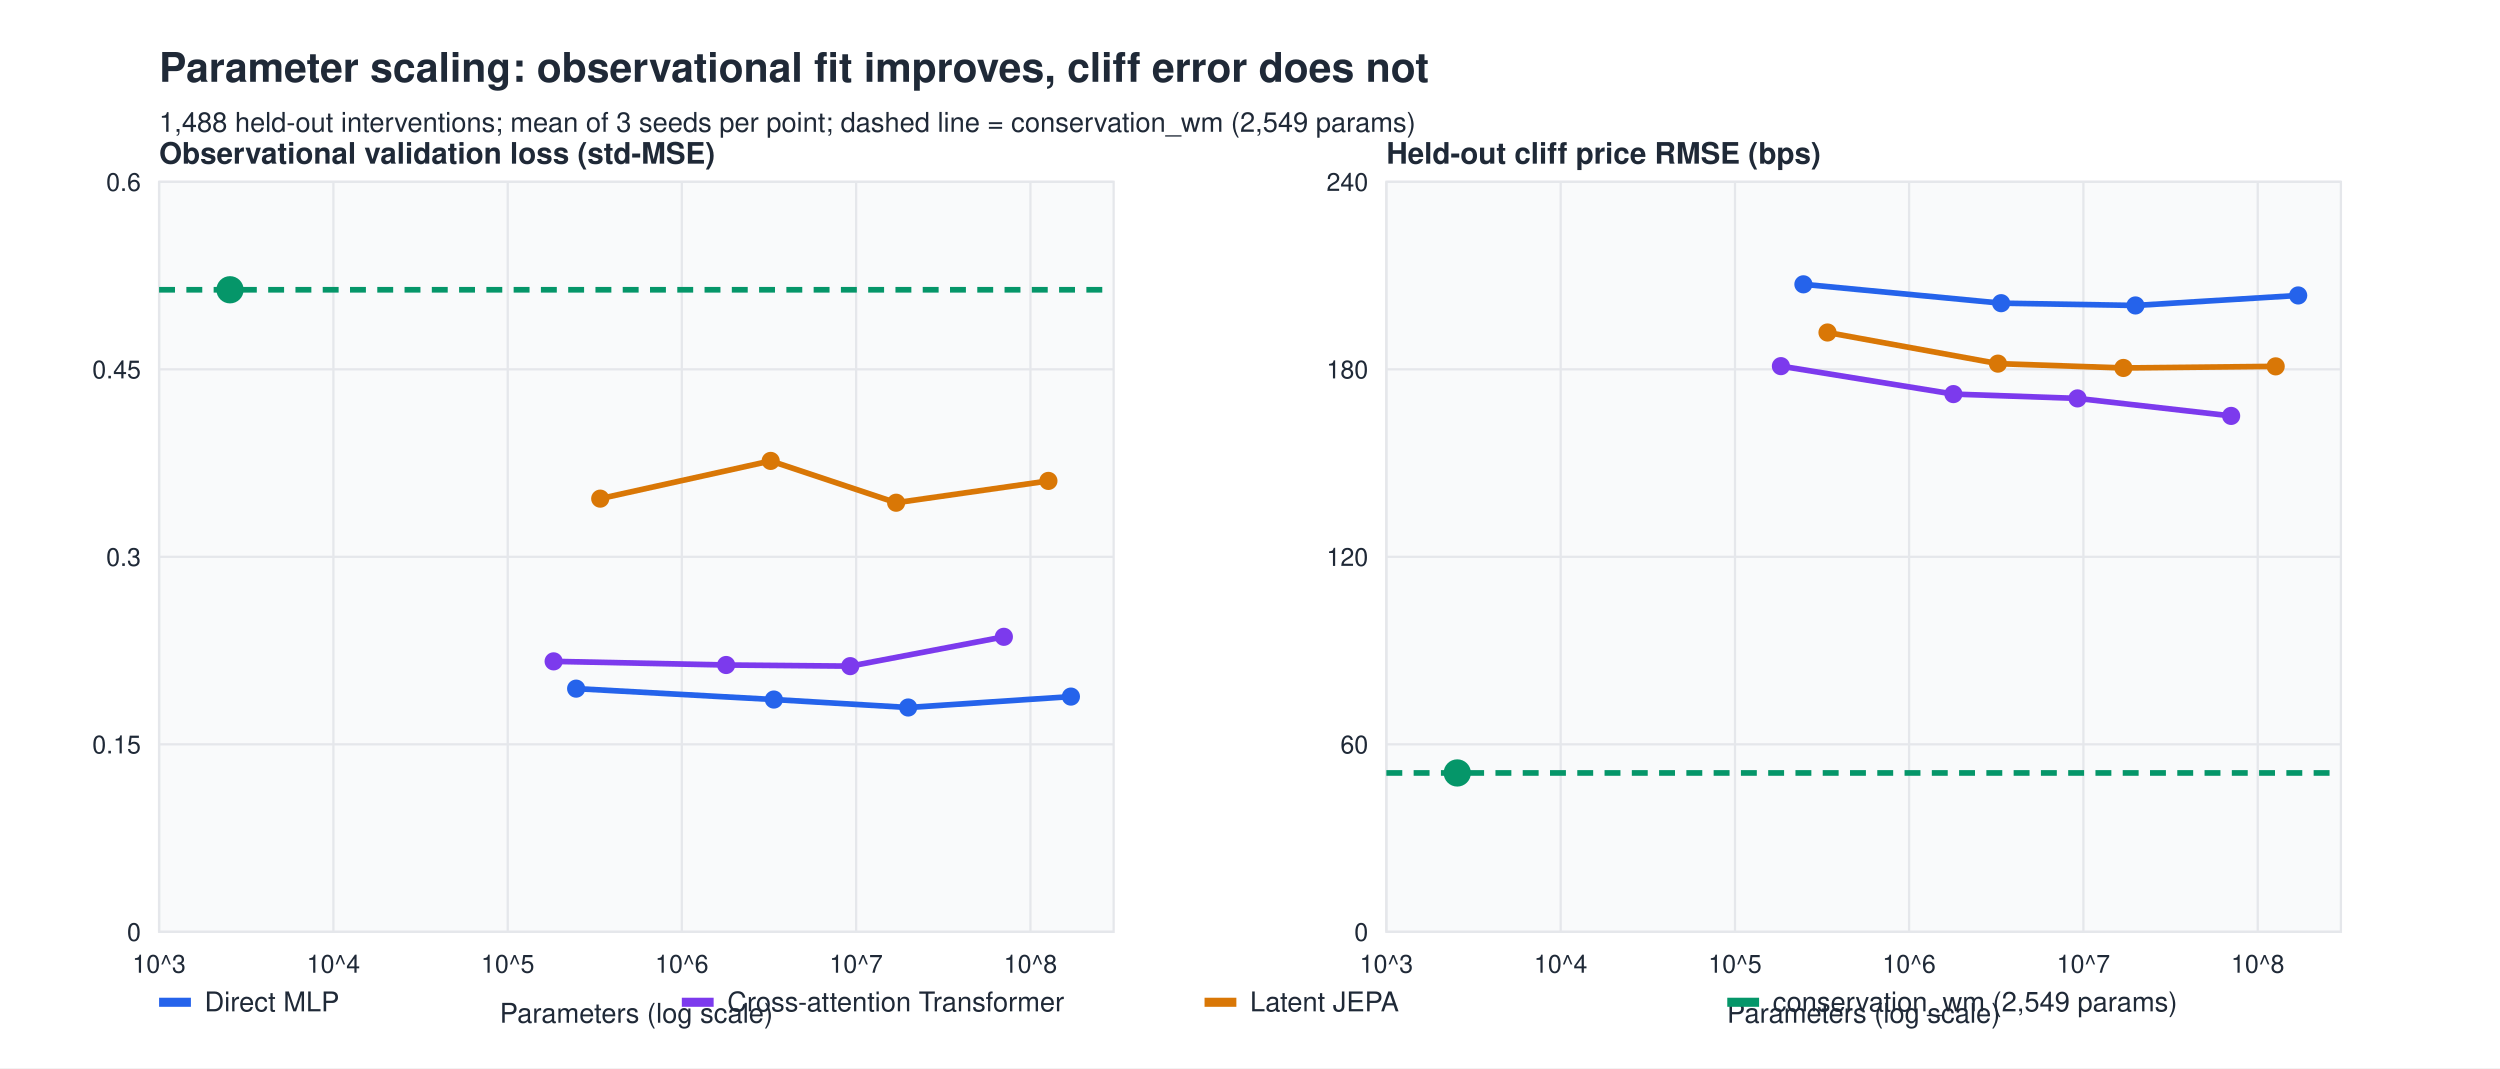
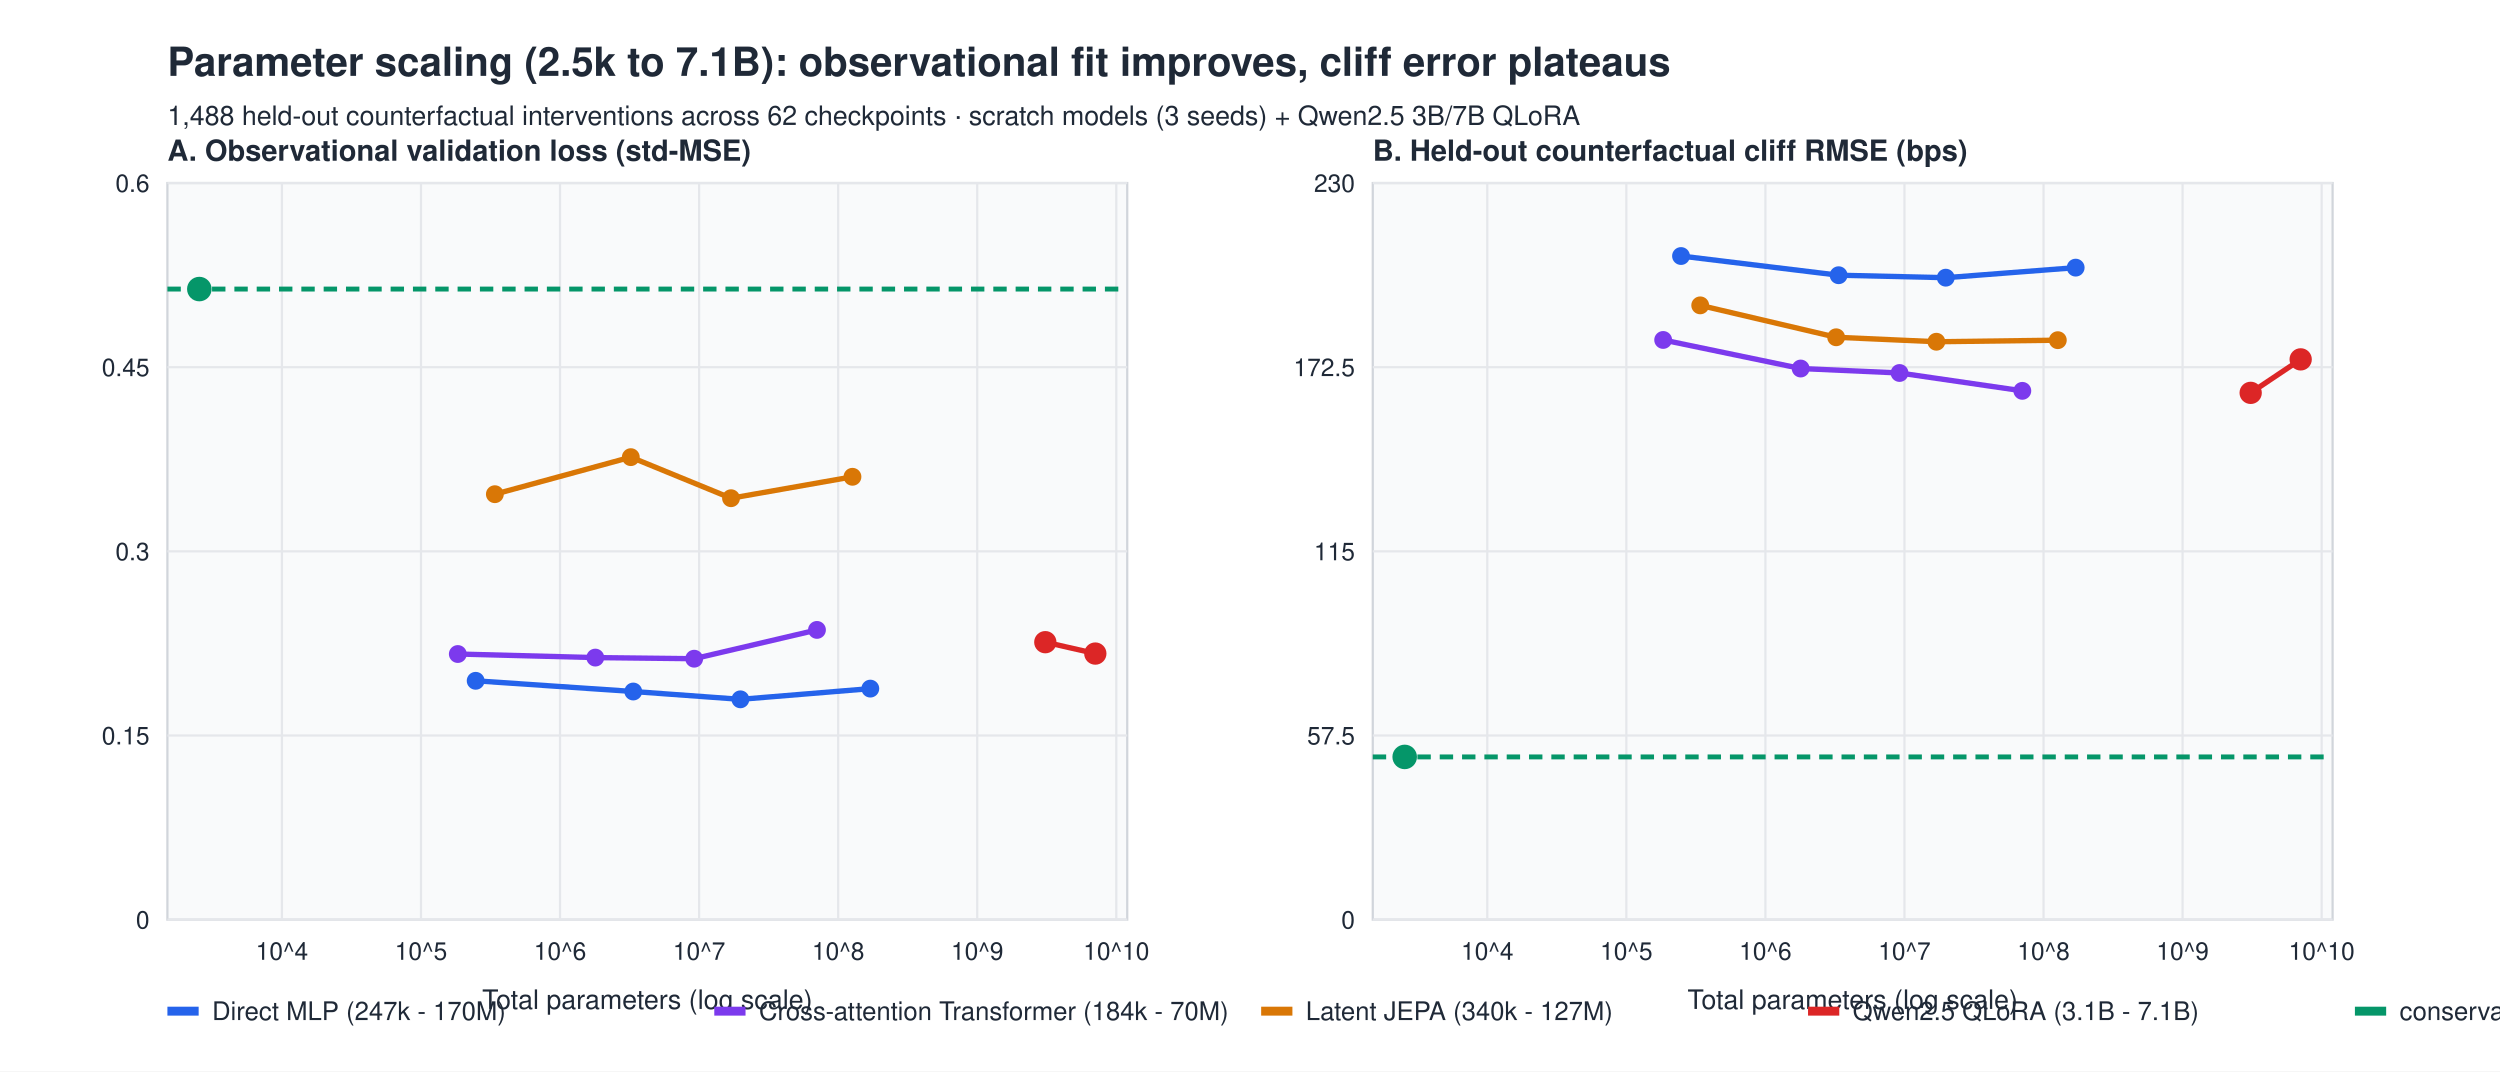
- <svg xmlns="http://www.w3.org/2000/svg" width="1100" height="470" viewBox="0 0 1100 470">
+ <svg xmlns="http://www.w3.org/2000/svg" width="1120" height="480" viewBox="0 0 1120 480">
  <style>text{font-family:-apple-system,Segoe UI,Helvetica,Arial,sans-serif;fill:#1f2937}</style>
-   <rect width="1100" height="470" fill="#ffffff" />
-   <text x="70" y="36" font-size="18" font-weight="700">Parameter scaling: observational fit improves, cliff error does not</text>
-   <text x="70" y="58" font-size="12" fill="#6b7280">1,488 held-out interventions; mean of 3 seeds per point; dashed line = conservation_wm (2,549 params)</text>
-   <rect x="70" y="80" width="420" height="330" fill="#f9fafb" stroke="#e5e7eb" />
-   <text x="70" y="72" font-size="13" font-weight="600">Observational validation loss (std-MSE)</text>
-   <line x1="70.0" y1="80" x2="70.0" y2="410" stroke="#e5e7eb" />
-   <text x="70.0" y="428" font-size="11" text-anchor="middle" fill="#6b7280">10^3</text>
-   <line x1="146.7" y1="80" x2="146.7" y2="410" stroke="#e5e7eb" />
-   <text x="146.7" y="428" font-size="11" text-anchor="middle" fill="#6b7280">10^4</text>
-   <line x1="223.4" y1="80" x2="223.4" y2="410" stroke="#e5e7eb" />
-   <text x="223.4" y="428" font-size="11" text-anchor="middle" fill="#6b7280">10^5</text>
-   <line x1="300.0" y1="80" x2="300.0" y2="410" stroke="#e5e7eb" />
-   <text x="300.0" y="428" font-size="11" text-anchor="middle" fill="#6b7280">10^6</text>
-   <line x1="376.7" y1="80" x2="376.7" y2="410" stroke="#e5e7eb" />
-   <text x="376.7" y="428" font-size="11" text-anchor="middle" fill="#6b7280">10^7</text>
-   <line x1="453.4" y1="80" x2="453.4" y2="410" stroke="#e5e7eb" />
-   <text x="453.4" y="428" font-size="11" text-anchor="middle" fill="#6b7280">10^8</text>
-   <line x1="70" y1="410.0" x2="490" y2="410.0" stroke="#e5e7eb" />
-   <text x="62" y="414.0" font-size="11" text-anchor="end" fill="#6b7280">0</text>
-   <line x1="70" y1="327.5" x2="490" y2="327.5" stroke="#e5e7eb" />
-   <text x="62" y="331.5" font-size="11" text-anchor="end" fill="#6b7280">0.15</text>
-   <line x1="70" y1="245.0" x2="490" y2="245.0" stroke="#e5e7eb" />
-   <text x="62" y="249.0" font-size="11" text-anchor="end" fill="#6b7280">0.3</text>
-   <line x1="70" y1="162.5" x2="490" y2="162.5" stroke="#e5e7eb" />
-   <text x="62" y="166.5" font-size="11" text-anchor="end" fill="#6b7280">0.45</text>
-   <line x1="70" y1="80.0" x2="490" y2="80.0" stroke="#e5e7eb" />
-   <text x="62" y="84.0" font-size="11" text-anchor="end" fill="#6b7280">0.6</text>
-   <text x="280.0" y="450" font-size="12" text-anchor="middle">Parameters (log scale)</text>
-   <line x1="70" y1="127.5" x2="490" y2="127.5" stroke="#059669" stroke-width="2.5" stroke-dasharray="7 5" />
-   <circle cx="101.2" cy="127.5" r="6" fill="#059669" />
-   <polyline points="253.5,303.0 340.5,307.8 399.6,311.3 471.2,306.5" fill="none" stroke="#2563eb" stroke-width="2.5" />
-   <circle cx="253.5" cy="303.0" r="4" fill="#2563eb" />
-   <circle cx="340.5" cy="307.8" r="4" fill="#2563eb" />
-   <circle cx="399.6" cy="311.3" r="4" fill="#2563eb" />
-   <circle cx="471.2" cy="306.5" r="4" fill="#2563eb" />
-   <polyline points="243.6,291.0 319.5,292.6 374.1,293.1 441.7,280.2" fill="none" stroke="#7c3aed" stroke-width="2.5" />
-   <circle cx="243.6" cy="291.0" r="4" fill="#7c3aed" />
-   <circle cx="319.5" cy="292.6" r="4" fill="#7c3aed" />
-   <circle cx="374.1" cy="293.1" r="4" fill="#7c3aed" />
-   <circle cx="441.7" cy="280.2" r="4" fill="#7c3aed" />
-   <polyline points="264.1,219.4 339.1,202.8 394.3,221.2 461.3,211.6" fill="none" stroke="#d97706" stroke-width="2.5" />
-   <circle cx="264.1" cy="219.4" r="4" fill="#d97706" />
-   <circle cx="339.1" cy="202.8" r="4" fill="#d97706" />
-   <circle cx="394.3" cy="221.2" r="4" fill="#d97706" />
-   <circle cx="461.3" cy="211.6" r="4" fill="#d97706" />
-   <rect x="610" y="80" width="420" height="330" fill="#f9fafb" stroke="#e5e7eb" />
-   <text x="610" y="72" font-size="13" font-weight="600">Held-out cliff price RMSE (bps)</text>
-   <line x1="610.0" y1="80" x2="610.0" y2="410" stroke="#e5e7eb" />
-   <text x="610.0" y="428" font-size="11" text-anchor="middle" fill="#6b7280">10^3</text>
-   <line x1="686.7" y1="80" x2="686.7" y2="410" stroke="#e5e7eb" />
-   <text x="686.7" y="428" font-size="11" text-anchor="middle" fill="#6b7280">10^4</text>
-   <line x1="763.4" y1="80" x2="763.4" y2="410" stroke="#e5e7eb" />
-   <text x="763.4" y="428" font-size="11" text-anchor="middle" fill="#6b7280">10^5</text>
-   <line x1="840.0" y1="80" x2="840.0" y2="410" stroke="#e5e7eb" />
-   <text x="840.0" y="428" font-size="11" text-anchor="middle" fill="#6b7280">10^6</text>
-   <line x1="916.7" y1="80" x2="916.7" y2="410" stroke="#e5e7eb" />
-   <text x="916.7" y="428" font-size="11" text-anchor="middle" fill="#6b7280">10^7</text>
-   <line x1="993.4" y1="80" x2="993.4" y2="410" stroke="#e5e7eb" />
-   <text x="993.4" y="428" font-size="11" text-anchor="middle" fill="#6b7280">10^8</text>
-   <line x1="610" y1="410.0" x2="1030" y2="410.0" stroke="#e5e7eb" />
-   <text x="602" y="414.0" font-size="11" text-anchor="end" fill="#6b7280">0</text>
-   <line x1="610" y1="327.5" x2="1030" y2="327.5" stroke="#e5e7eb" />
-   <text x="602" y="331.5" font-size="11" text-anchor="end" fill="#6b7280">60</text>
-   <line x1="610" y1="245.0" x2="1030" y2="245.0" stroke="#e5e7eb" />
-   <text x="602" y="249.0" font-size="11" text-anchor="end" fill="#6b7280">120</text>
-   <line x1="610" y1="162.5" x2="1030" y2="162.5" stroke="#e5e7eb" />
-   <text x="602" y="166.5" font-size="11" text-anchor="end" fill="#6b7280">180</text>
-   <line x1="610" y1="80.0" x2="1030" y2="80.0" stroke="#e5e7eb" />
-   <text x="602" y="84.0" font-size="11" text-anchor="end" fill="#6b7280">240</text>
-   <text x="820.0" y="450" font-size="12" text-anchor="middle">Parameters (log scale)</text>
-   <line x1="610" y1="340.1" x2="1030" y2="340.1" stroke="#059669" stroke-width="2.5" stroke-dasharray="7 5" />
-   <circle cx="641.2" cy="340.1" r="6" fill="#059669" />
-   <polyline points="793.5,125.1 880.5,133.4 939.6,134.4 1011.2,130.0" fill="none" stroke="#2563eb" stroke-width="2.5" />
-   <circle cx="793.5" cy="125.1" r="4" fill="#2563eb" />
-   <circle cx="880.5" cy="133.4" r="4" fill="#2563eb" />
-   <circle cx="939.6" cy="134.4" r="4" fill="#2563eb" />
-   <circle cx="1011.2" cy="130.0" r="4" fill="#2563eb" />
-   <polyline points="783.6,161.1 859.5,173.4 914.1,175.3 981.7,183.0" fill="none" stroke="#7c3aed" stroke-width="2.5" />
-   <circle cx="783.6" cy="161.1" r="4" fill="#7c3aed" />
-   <circle cx="859.5" cy="173.4" r="4" fill="#7c3aed" />
-   <circle cx="914.1" cy="175.3" r="4" fill="#7c3aed" />
-   <circle cx="981.7" cy="183.0" r="4" fill="#7c3aed" />
-   <polyline points="804.1,146.3 879.1,160.0 934.3,161.9 1001.3,161.2" fill="none" stroke="#d97706" stroke-width="2.5" />
-   <circle cx="804.1" cy="146.3" r="4" fill="#d97706" />
-   <circle cx="879.1" cy="160.0" r="4" fill="#d97706" />
-   <circle cx="934.3" cy="161.9" r="4" fill="#d97706" />
-   <circle cx="1001.3" cy="161.2" r="4" fill="#d97706" />
-   <rect x="70" y="439" width="14" height="4" fill="#2563eb" />
-   <text x="90" y="445" font-size="12">Direct MLP</text>
-   <rect x="300" y="439" width="14" height="4" fill="#7c3aed" />
-   <text x="320" y="445" font-size="12">Cross-attention Transformer</text>
-   <rect x="530" y="439" width="14" height="4" fill="#d97706" />
-   <text x="550" y="445" font-size="12">Latent JEPA</text>
-   <rect x="760" y="439" width="14" height="4" fill="#059669" />
-   <text x="780" y="445" font-size="12">conservation_wm (2,549 params)</text>
+   <rect width="1120" height="480" fill="#ffffff" />
+   <text x="75" y="34" font-size="18" font-weight="700">Parameter scaling (2.5k to 7.1B): observational fit improves, cliff error plateaus</text>
+   <text x="75" y="56" font-size="12" fill="#4b5563">1,488 held-out counterfactual interventions across 62 checkpoints · scratch models (3 seeds) + Qwen2.5 3B/7B QLoRA</text>
+   <rect x="75" y="82" width="430" height="330" fill="#f9fafb" stroke="#d1d5db" />
+   <text x="75" y="72" font-size="13" font-weight="600">A. Observational validation loss (std-MSE)</text>
+   <line x1="126.3" y1="82" x2="126.3" y2="412" stroke="#e5e7eb" />
+   <text x="126.3" y="430" font-size="11" text-anchor="middle" fill="#6b7280">10^4</text>
+   <line x1="188.6" y1="82" x2="188.6" y2="412" stroke="#e5e7eb" />
+   <text x="188.6" y="430" font-size="11" text-anchor="middle" fill="#6b7280">10^5</text>
+   <line x1="250.9" y1="82" x2="250.9" y2="412" stroke="#e5e7eb" />
+   <text x="250.9" y="430" font-size="11" text-anchor="middle" fill="#6b7280">10^6</text>
+   <line x1="313.2" y1="82" x2="313.2" y2="412" stroke="#e5e7eb" />
+   <text x="313.2" y="430" font-size="11" text-anchor="middle" fill="#6b7280">10^7</text>
+   <line x1="375.5" y1="82" x2="375.5" y2="412" stroke="#e5e7eb" />
+   <text x="375.5" y="430" font-size="11" text-anchor="middle" fill="#6b7280">10^8</text>
+   <line x1="437.8" y1="82" x2="437.8" y2="412" stroke="#e5e7eb" />
+   <text x="437.8" y="430" font-size="11" text-anchor="middle" fill="#6b7280">10^9</text>
+   <line x1="500.1" y1="82" x2="500.1" y2="412" stroke="#e5e7eb" />
+   <text x="500.1" y="430" font-size="11" text-anchor="middle" fill="#6b7280">10^10</text>
+   <line x1="75" y1="412.0" x2="505" y2="412.0" stroke="#e5e7eb" />
+   <text x="67" y="416.0" font-size="11" text-anchor="end" fill="#6b7280">0</text>
+   <line x1="75" y1="329.5" x2="505" y2="329.5" stroke="#e5e7eb" />
+   <text x="67" y="333.5" font-size="11" text-anchor="end" fill="#6b7280">0.15</text>
+   <line x1="75" y1="247.0" x2="505" y2="247.0" stroke="#e5e7eb" />
+   <text x="67" y="251.0" font-size="11" text-anchor="end" fill="#6b7280">0.3</text>
+   <line x1="75" y1="164.5" x2="505" y2="164.5" stroke="#e5e7eb" />
+   <text x="67" y="168.5" font-size="11" text-anchor="end" fill="#6b7280">0.45</text>
+   <line x1="75" y1="82.0" x2="505" y2="82.0" stroke="#e5e7eb" />
+   <text x="67" y="86.0" font-size="11" text-anchor="end" fill="#6b7280">0.6</text>
+   <text x="290.0" y="452" font-size="12" text-anchor="middle">Total parameters (log scale)</text>
+   <line x1="75" y1="129.5" x2="505" y2="129.5" stroke="#059669" stroke-width="2.2" stroke-dasharray="6 4" />
+   <circle cx="89.3" cy="129.5" r="5.5" fill="#059669" />
+   <polyline points="213.1,305.0 283.7,309.8 331.7,313.3 389.9,308.5" fill="none" stroke="#2563eb" stroke-width="2.4" />
+   <circle cx="213.1" cy="305.0" r="4.0" fill="#2563eb" />
+   <circle cx="283.7" cy="309.8" r="4.0" fill="#2563eb" />
+   <circle cx="331.7" cy="313.3" r="4.0" fill="#2563eb" />
+   <circle cx="389.9" cy="308.5" r="4.0" fill="#2563eb" />
+   <polyline points="205.1,293.0 266.7,294.6 311.0,295.1 366.0,282.2" fill="none" stroke="#7c3aed" stroke-width="2.4" />
+   <circle cx="205.1" cy="293.0" r="4.0" fill="#7c3aed" />
+   <circle cx="266.7" cy="294.6" r="4.0" fill="#7c3aed" />
+   <circle cx="311.0" cy="295.1" r="4.0" fill="#7c3aed" />
+   <circle cx="366.0" cy="282.2" r="4.0" fill="#7c3aed" />
+   <polyline points="221.7,221.4 282.6,204.8 327.5,223.2 381.9,213.6" fill="none" stroke="#d97706" stroke-width="2.4" />
+   <circle cx="221.7" cy="221.4" r="4.0" fill="#d97706" />
+   <circle cx="282.6" cy="204.8" r="4.0" fill="#d97706" />
+   <circle cx="327.5" cy="223.2" r="4.0" fill="#d97706" />
+   <circle cx="381.9" cy="213.6" r="4.0" fill="#d97706" />
+   <polyline points="468.3,287.7 490.7,292.8" fill="none" stroke="#dc2626" stroke-width="2.4" />
+   <circle cx="468.3" cy="287.7" r="5.0" fill="#dc2626" />
+   <circle cx="490.7" cy="292.8" r="5.0" fill="#dc2626" />
+   <rect x="615" y="82" width="430" height="330" fill="#f9fafb" stroke="#d1d5db" />
+   <text x="615" y="72" font-size="13" font-weight="600">B. Held-out counterfactual cliff RMSE (bps)</text>
+   <line x1="666.3" y1="82" x2="666.3" y2="412" stroke="#e5e7eb" />
+   <text x="666.3" y="430" font-size="11" text-anchor="middle" fill="#6b7280">10^4</text>
+   <line x1="728.6" y1="82" x2="728.6" y2="412" stroke="#e5e7eb" />
+   <text x="728.6" y="430" font-size="11" text-anchor="middle" fill="#6b7280">10^5</text>
+   <line x1="790.9" y1="82" x2="790.9" y2="412" stroke="#e5e7eb" />
+   <text x="790.9" y="430" font-size="11" text-anchor="middle" fill="#6b7280">10^6</text>
+   <line x1="853.2" y1="82" x2="853.2" y2="412" stroke="#e5e7eb" />
+   <text x="853.2" y="430" font-size="11" text-anchor="middle" fill="#6b7280">10^7</text>
+   <line x1="915.5" y1="82" x2="915.5" y2="412" stroke="#e5e7eb" />
+   <text x="915.5" y="430" font-size="11" text-anchor="middle" fill="#6b7280">10^8</text>
+   <line x1="977.8" y1="82" x2="977.8" y2="412" stroke="#e5e7eb" />
+   <text x="977.8" y="430" font-size="11" text-anchor="middle" fill="#6b7280">10^9</text>
+   <line x1="1040.1" y1="82" x2="1040.1" y2="412" stroke="#e5e7eb" />
+   <text x="1040.1" y="430" font-size="11" text-anchor="middle" fill="#6b7280">10^10</text>
+   <line x1="615" y1="412.0" x2="1045" y2="412.0" stroke="#e5e7eb" />
+   <text x="607" y="416.0" font-size="11" text-anchor="end" fill="#6b7280">0</text>
+   <line x1="615" y1="329.5" x2="1045" y2="329.5" stroke="#e5e7eb" />
+   <text x="607" y="333.5" font-size="11" text-anchor="end" fill="#6b7280">57.5</text>
+   <line x1="615" y1="247.0" x2="1045" y2="247.0" stroke="#e5e7eb" />
+   <text x="607" y="251.0" font-size="11" text-anchor="end" fill="#6b7280">115</text>
+   <line x1="615" y1="164.5" x2="1045" y2="164.5" stroke="#e5e7eb" />
+   <text x="607" y="168.5" font-size="11" text-anchor="end" fill="#6b7280">172.5</text>
+   <line x1="615" y1="82.0" x2="1045" y2="82.0" stroke="#e5e7eb" />
+   <text x="607" y="86.0" font-size="11" text-anchor="end" fill="#6b7280">230</text>
+   <text x="830.0" y="452" font-size="12" text-anchor="middle">Total parameters (log scale)</text>
+   <line x1="615" y1="339.1" x2="1045" y2="339.1" stroke="#059669" stroke-width="2.2" stroke-dasharray="6 4" />
+   <circle cx="629.3" cy="339.1" r="5.5" fill="#059669" />
+   <polyline points="753.1,114.7 823.7,123.3 871.7,124.4 929.9,119.9" fill="none" stroke="#2563eb" stroke-width="2.4" />
+   <circle cx="753.1" cy="114.7" r="4.0" fill="#2563eb" />
+   <circle cx="823.7" cy="123.3" r="4.0" fill="#2563eb" />
+   <circle cx="871.7" cy="124.4" r="4.0" fill="#2563eb" />
+   <circle cx="929.9" cy="119.9" r="4.0" fill="#2563eb" />
+   <polyline points="745.1,152.3 806.7,165.1 851.0,167.1 906.0,175.1" fill="none" stroke="#7c3aed" stroke-width="2.4" />
+   <circle cx="745.1" cy="152.3" r="4.0" fill="#7c3aed" />
+   <circle cx="806.7" cy="165.1" r="4.0" fill="#7c3aed" />
+   <circle cx="851.0" cy="167.1" r="4.0" fill="#7c3aed" />
+   <circle cx="906.0" cy="175.1" r="4.0" fill="#7c3aed" />
+   <polyline points="761.7,136.8 822.6,151.1 867.5,153.1 921.9,152.4" fill="none" stroke="#d97706" stroke-width="2.4" />
+   <circle cx="761.7" cy="136.8" r="4.0" fill="#d97706" />
+   <circle cx="822.6" cy="151.1" r="4.0" fill="#d97706" />
+   <circle cx="867.5" cy="153.1" r="4.0" fill="#d97706" />
+   <circle cx="921.9" cy="152.4" r="4.0" fill="#d97706" />
+   <polyline points="1008.3,176.0 1030.7,161.0" fill="none" stroke="#dc2626" stroke-width="2.4" />
+   <circle cx="1008.3" cy="176.0" r="5.0" fill="#dc2626" />
+   <circle cx="1030.7" cy="161.0" r="5.0" fill="#dc2626" />
+   <rect x="75" y="451" width="14" height="4" fill="#2563eb" />
+   <text x="95" y="457" font-size="11.5">Direct MLP (247k - 170M)</text>
+   <rect x="320" y="451" width="14" height="4" fill="#7c3aed" />
+   <text x="340" y="457" font-size="11.5">Cross-attention Transformer (184k - 70M)</text>
+   <rect x="565" y="451" width="14" height="4" fill="#d97706" />
+   <text x="585" y="457" font-size="11.5">Latent JEPA (340k - 127M)</text>
+   <rect x="810" y="451" width="14" height="4" fill="#dc2626" />
+   <text x="830" y="457" font-size="11.5">Qwen2.5 QLoRA (3.1B - 7.1B)</text>
+   <rect x="1055" y="451" width="14" height="4" fill="#059669" />
+   <text x="1075" y="457" font-size="11.5">conservation_wm (2.5k)</text>
</svg>
